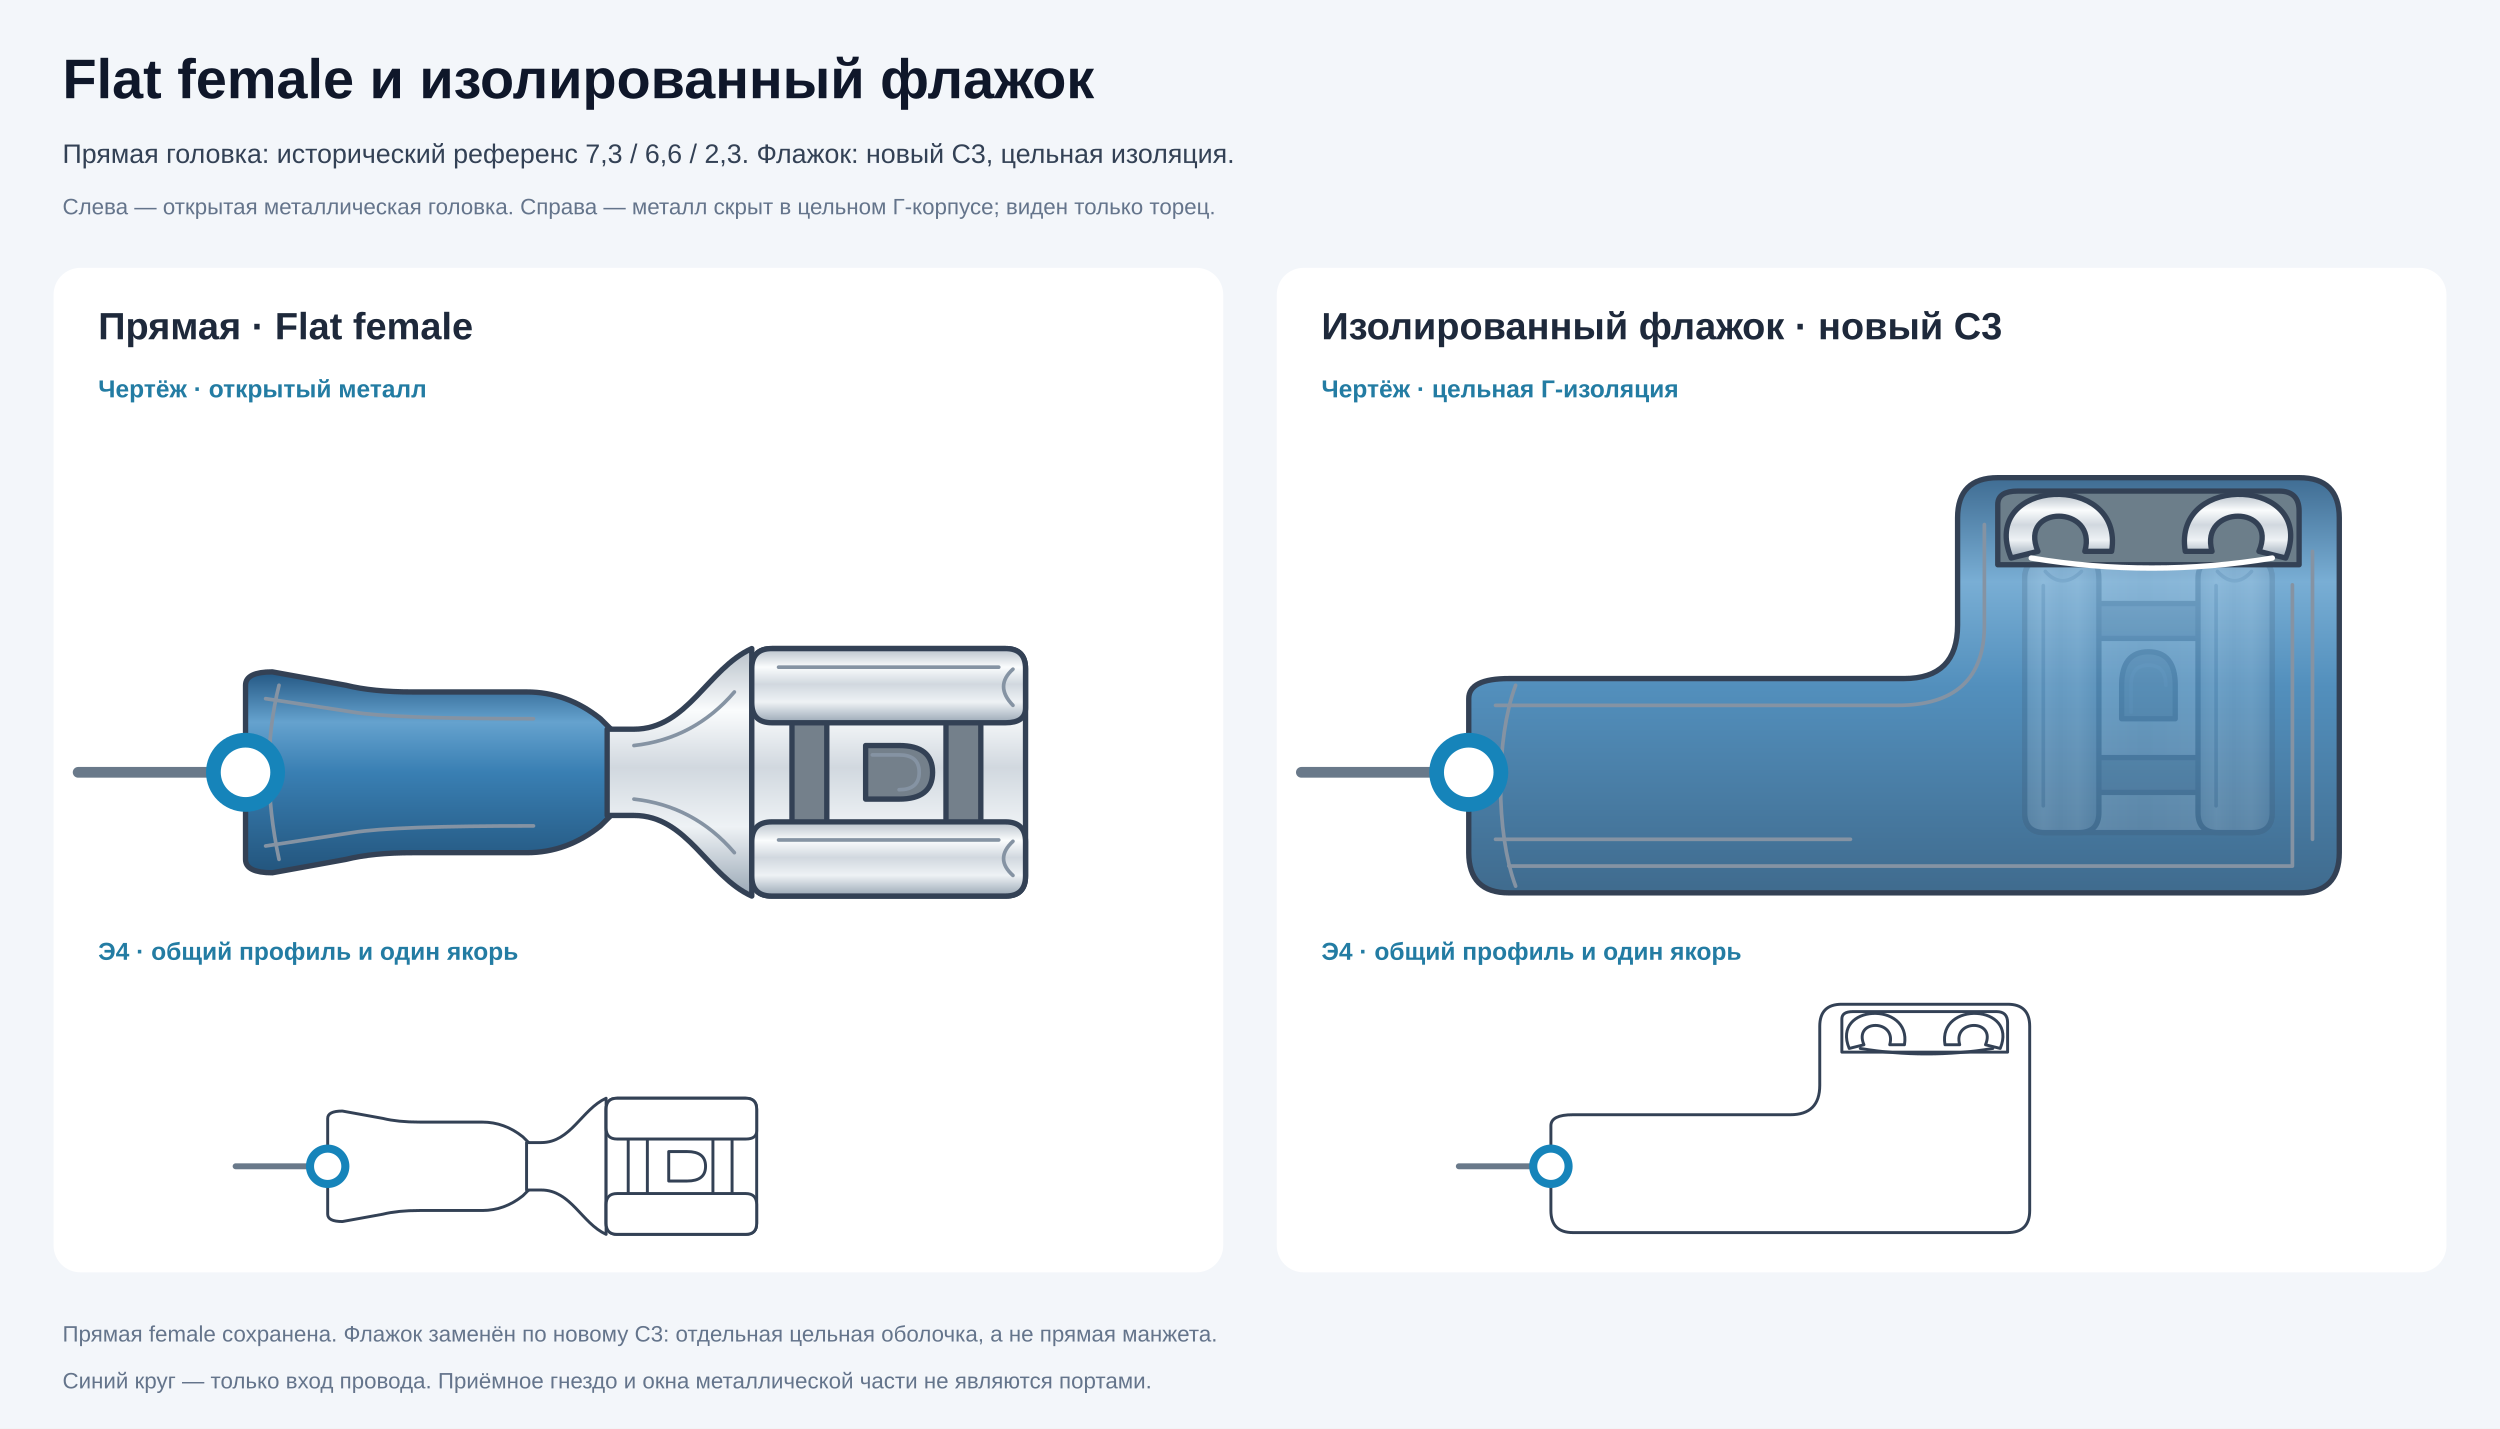
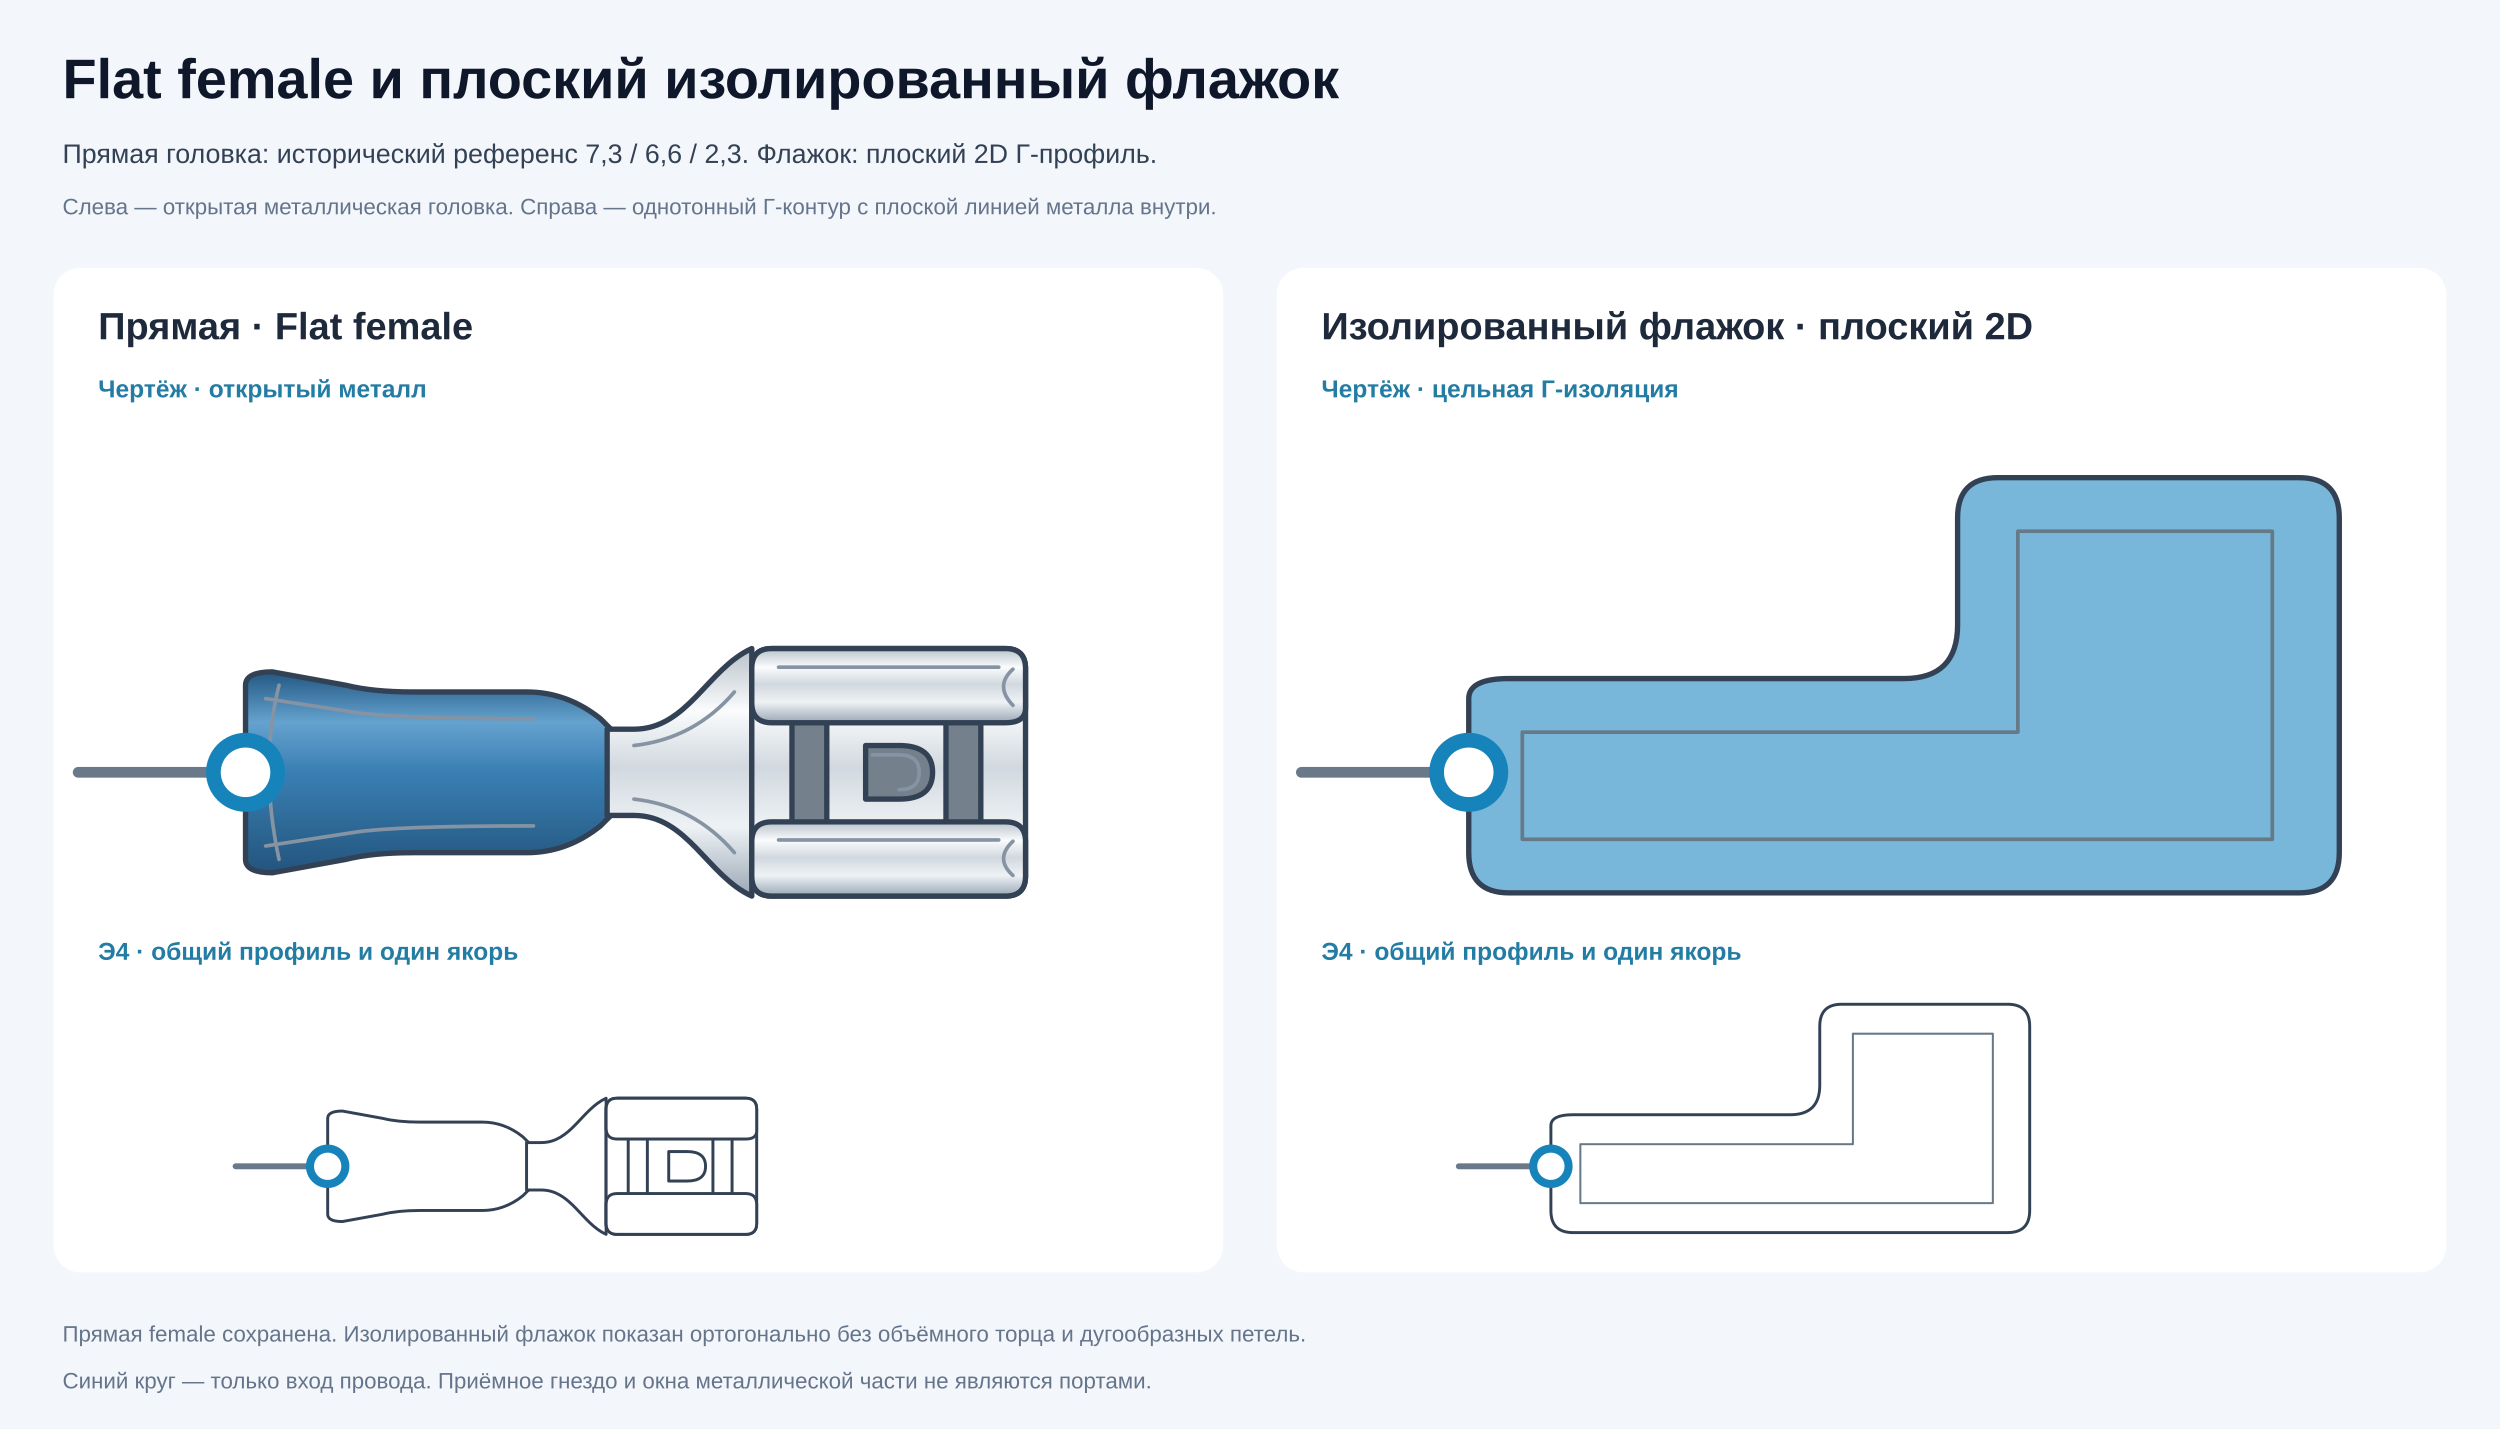
<svg xmlns="http://www.w3.org/2000/svg" width="1120" height="640" viewBox="0 0 1120 640" role="img" aria-labelledby="title">
  <style>svg{font-family:Arial,'Segoe UI',sans-serif} .geom{stroke:#334155;stroke-width:.8;stroke-linecap:round;stroke-linejoin:round} .geom text{stroke:none;stroke-width:0} .detail{stroke:#8593a3;stroke-width:.55;fill:none} .wire{stroke:#69798a;stroke-width:1.6;fill:none;stroke-linecap:round} .text{font-size:12px;fill:#334155;stroke:none} .small{font-size:10px;fill:#64748b;stroke:none} .title{font-size:25px;fill:#0f172a;font-weight:700;stroke:none} .card-title{font-size:17px;fill:#1e293b;font-weight:700;stroke:none} .view{font-size:11px;fill:#237ca3;font-weight:700;stroke:none} .badge{font-size:11px;fill:#1684ba;font-weight:700;stroke:none} .dim{stroke:#5f8f87;stroke-width:.55;fill:none} .dimtext{font-size:11px;fill:#427a70;stroke:none}</style>
  <defs>
    <linearGradient id="metal" x1="0" y1="0" x2="0" y2="1">
      <stop offset="0" stop-color="#b8c1ca" />
      <stop offset=".25" stop-color="#fafcfd" />
      <stop offset=".48" stop-color="#d1d8df" />
      <stop offset=".72" stop-color="#eef2f5" />
      <stop offset="1" stop-color="#99a7b5" />
    </linearGradient>
    <linearGradient id="red" x1="0" y1="0" x2="0" y2="1">
      <stop offset="0" stop-color="#a7383b" />
      <stop offset=".25" stop-color="#ed7778" />
      <stop offset=".48" stop-color="#d95054" />
      <stop offset=".8" stop-color="#c34347" />
      <stop offset="1" stop-color="#993439" />
    </linearGradient>
    <linearGradient id="blue" x1="0" y1="0" x2="0" y2="1">
      <stop offset="0" stop-color="#235783" />
      <stop offset=".25" stop-color="#65a2ce" />
      <stop offset=".5" stop-color="#397fb3" />
      <stop offset="1" stop-color="#23557d" />
    </linearGradient>
    <linearGradient id="yellow" x1="0" y1="0" x2="0" y2="1">
      <stop offset="0" stop-color="#b88c29" />
      <stop offset=".27" stop-color="#ffe6a1" />
      <stop offset=".55" stop-color="#e9bd4d" />
      <stop offset="1" stop-color="#b48c32" />
    </linearGradient>
  </defs>
  <rect x="0" y="0" width="1120" height="640" rx="0" fill="#f3f6fa" />
-   <text x="28" y="44" class="title">Flat female и изолированный флажок</text>
-   <text x="28" y="73" class="text">Прямая головка: исторический референс 7,3 / 6,6 / 2,3. Флажок: новый C3, цельная изоляция.</text>
-   <text x="28" y="96" class="small">Слева — открытая металлическая головка. Справа — металл скрыт в цельном Г-корпусе; виден только торец.</text>
+   <text x="28" y="44" class="title">Flat female и плоский изолированный флажок</text>
+   <text x="28" y="73" class="text">Прямая головка: исторический референс 7,3 / 6,6 / 2,3. Флажок: плоский 2D Г-профиль.</text>
+   <text x="28" y="96" class="small">Слева — открытая металлическая головка. Справа — однотонный Г-контур с плоской линией металла внутри.</text>
  <rect x="24" y="120" width="524" height="450" rx="12" fill="#ffffff" />
  <text x="44" y="152" class="card-title">Прямая · Flat female</text>
  <text x="44" y="178" class="view">Чертёж · открытый металл</text>
  <g transform="translate(14,196) scale(3)">
    <g class="geom">
      <line x1="7" y1="50" x2="32" y2="50" class="wire" />
      <path d="M32 37 Q32 35 36 35 L47 37 Q51 38 57 38 H74 Q80 38 85 42 L88 45 V55 L85 58 Q80 62 74 62 H57 Q51 62 47 63 L36 65 Q32 65 32 63 Z" fill="url(#blue)" />
      <path d="M86 43.56 H90 C98 43.56 101 34.5 107.6 31.52 V68.48 C101 65.5 98 56.44 90 56.44 H86 Z" fill="url(#metal)" />
      <g transform="translate(107.6,50)">
        <path d="M0 -15.48 Q0 -18.48 3 -18.48 H37.88 Q40.88 -18.48 40.88 -15.48 V15.48 Q40.88 18.48 37.88 18.48 H3 Q0 18.48 0 15.48 Z" fill="url(#metal)" />
        <rect x="6" y="-8.2" width="5.2" height="16.4" rx="0.5" fill="#74808b" />
        <rect x="29" y="-8.2" width="5.2" height="16.4" rx="0.5" fill="#74808b" />
        <path d="M17 -4 H22 Q27 -4 27 0 Q27 4 22 4 H17 Z" fill="#74808b" />
        <path d="M3 -18.48 H37.88 Q40.88 -18.48 40.88 -15.48 V-9.6 Q40.88 -7.4 37.88 -7.4 H3 Q0 -7.4 0 -10.4 V-15.48 Q0 -18.48 3 -18.48 Z" fill="url(#metal)" />
        <path d="M3 7.4 H37.88 Q40.88 7.4 40.88 10.4 V15.48 Q40.88 18.48 37.88 18.48 H3 Q0 18.48 0 15.48 V10.4 Q0 7.4 3 7.4 Z" fill="url(#metal)" />
        <path d="M4 -15.7 H36.88 M4 10.1 H36.88 M18 -2.6 H22 Q25 -2.6 25 0 Q25 2.6 22 2.6" fill="none" class="detail" />
        <path d="M39 -15.4 Q36.2 -12.9 39 -10 M39 10.3 Q36.2 12.9 39 15.4" fill="none" class="detail" />
      </g>
      <path d="M35 39 L48 41 Q54 42 75 42 M35 61 L48 59 Q54 58 75 58 M37 37 Q34 49 37 63" fill="none" class="detail" />
      <path d="M90 46 Q99 45 105 38 M90 54 Q99 55 105 62" fill="none" class="detail" />
    </g>
    <circle cx="32" cy="50" r="4.8" fill="#ffffff" data-role="wire-entry" stroke="#1684ba" stroke-width="2.2" />
  </g>
  <text x="44" y="430" class="view">Э4 · общий профиль и один якорь</text>
  <g transform="translate(94,440) scale(1.65)">
    <g class="geom">
      <line x1="7" y1="50" x2="32" y2="50" class="wire" />
      <path d="M32 37 Q32 35 36 35 L47 37 Q51 38 57 38 H74 Q80 38 85 42 L88 45 V55 L85 58 Q80 62 74 62 H57 Q51 62 47 63 L36 65 Q32 65 32 63 Z" fill="#fff" />
      <path d="M86 43.56 H90 C98 43.56 101 34.5 107.6 31.52 V68.48 C101 65.5 98 56.44 90 56.44 H86 Z" fill="#fff" />
      <g transform="translate(107.6,50)">
        <path d="M0 -15.48 Q0 -18.48 3 -18.48 H37.88 Q40.88 -18.48 40.88 -15.48 V15.48 Q40.88 18.48 37.88 18.48 H3 Q0 18.48 0 15.48 Z" fill="#fff" />
        <rect x="6" y="-8.2" width="5.2" height="16.4" rx="0.5" fill="#fff" />
        <rect x="29" y="-8.2" width="5.2" height="16.4" rx="0.5" fill="#fff" />
        <path d="M17 -4 H22 Q27 -4 27 0 Q27 4 22 4 H17 Z" fill="#fff" />
        <path d="M3 -18.48 H37.88 Q40.88 -18.48 40.88 -15.48 V-9.6 Q40.88 -7.4 37.88 -7.4 H3 Q0 -7.4 0 -10.4 V-15.48 Q0 -18.48 3 -18.48 Z" fill="#fff" />
        <path d="M3 7.4 H37.88 Q40.88 7.4 40.88 10.4 V15.48 Q40.88 18.48 37.88 18.48 H3 Q0 18.48 0 15.48 V10.4 Q0 7.4 3 7.4 Z" fill="#fff" />
      </g>
    </g>
    <circle cx="32" cy="50" r="4.8" fill="#ffffff" data-role="wire-entry" stroke="#1684ba" stroke-width="2.2" />
  </g>
  <rect x="572" y="120" width="524" height="450" rx="12" fill="#ffffff" />
-   <text x="592" y="152" class="card-title">Изолированный флажок · новый C3</text>
+   <text x="592" y="152" class="card-title">Изолированный флажок · плоский 2D</text>
  <text x="592" y="178" class="view">Чертёж · цельная Г-изоляция</text>
  <g transform="translate(562,196) scale(3)">
    <g class="geom">
      <line x1="7" y1="50" x2="32" y2="50" class="wire" />
-       <path d="M32 39 Q32 36 38 36 H97 Q105 36 105 28 V12 Q105 6 111 6 H156 Q162 6 162 12 V62 Q162 68 156 68 H38 Q32 68 32 62 Z" fill="url(#blue)" fill-opacity=".87" />
-       <g opacity=".16" transform="translate(133.5,59) rotate(-90)">
-         <path d="M0 -15.48 Q0 -18.48 3 -18.48 H37.88 Q40.88 -18.48 40.88 -15.48 V15.48 Q40.88 18.48 37.88 18.48 H3 Q0 18.48 0 15.48 Z" fill="url(#metal)" />
-         <rect x="6" y="-8.2" width="5.2" height="16.4" rx="0.5" fill="#74808b" />
-         <rect x="29" y="-8.2" width="5.2" height="16.4" rx="0.5" fill="#74808b" />
-         <path d="M17 -4 H22 Q27 -4 27 0 Q27 4 22 4 H17 Z" fill="#74808b" />
-         <path d="M3 -18.48 H37.88 Q40.88 -18.48 40.88 -15.48 V-9.6 Q40.88 -7.4 37.88 -7.4 H3 Q0 -7.4 0 -10.4 V-15.48 Q0 -18.48 3 -18.48 Z" fill="url(#metal)" />
-         <path d="M3 7.4 H37.88 Q40.88 7.4 40.88 10.4 V15.48 Q40.88 18.48 37.88 18.48 H3 Q0 18.48 0 15.48 V10.4 Q0 7.4 3 7.4 Z" fill="url(#metal)" />
-         <path d="M4 -15.7 H36.88 M4 10.1 H36.88 M18 -2.6 H22 Q25 -2.6 25 0 Q25 2.6 22 2.6" fill="none" class="detail" />
-         <path d="M39 -15.4 Q36.2 -12.9 39 -10 M39 10.3 Q36.2 12.9 39 15.4" fill="none" class="detail" />
-       </g>
-       <path d="M111 10 Q111 8 114 8 H153 Q156 8 156 11 V19 H111 Z" fill="#6c7e8a" />
-       <path d="M113 18 C108 6 130 5 128 17 L124 17 C126 10 114 10 117 17 Z" fill="url(#metal)" />
-       <path d="M139 17 C137 5 159 6 154 18 L150 17 C153 10 141 10 143 17 Z" fill="url(#metal)" />
-       <path d="M116 18 Q134 21 152 18" fill="none" stroke="#fff" />
-       <path d="M36 40 H96 Q109 40 109 28 V13 M38 64 H155 V22 M158 17 V60 M36 60 H89" fill="none" class="detail" />
-       <path d="M39 37 C36 45 36 59 39 67" fill="none" class="detail" />
+       <path d="M32 39 Q32 36 38 36 H97 Q105 36 105 28 V12 Q105 6 111 6 H156 Q162 6 162 12 V62 Q162 68 156 68 H38 Q32 68 32 62 Z" fill="#78b7da" />
+       <path d="M40 44 H114 V14 H152 V60 H40 Z" fill="none" stroke="#657987" stroke-width=".55" />
    </g>
    <circle cx="32" cy="50" r="4.8" fill="#ffffff" data-role="wire-entry" stroke="#1684ba" stroke-width="2.2" />
  </g>
  <text x="592" y="430" class="view">Э4 · общий профиль и один якорь</text>
  <g transform="translate(642,440) scale(1.65)">
    <g class="geom">
      <line x1="7" y1="50" x2="32" y2="50" class="wire" />
-       <path d="M32 39 Q32 36 38 36 H97 Q105 36 105 28 V12 Q105 6 111 6 H156 Q162 6 162 12 V62 Q162 68 156 68 H38 Q32 68 32 62 Z" fill="#fff" fill-opacity="1" />
-       <path d="M111 10 Q111 8 114 8 H153 Q156 8 156 11 V19 H111 Z" fill="#fff" />
-       <path d="M113 18 C108 6 130 5 128 17 L124 17 C126 10 114 10 117 17 Z" fill="#fff" />
-       <path d="M139 17 C137 5 159 6 154 18 L150 17 C153 10 141 10 143 17 Z" fill="#fff" />
-       <path d="M116 18 Q134 21 152 18" fill="none" />
+       <path d="M32 39 Q32 36 38 36 H97 Q105 36 105 28 V12 Q105 6 111 6 H156 Q162 6 162 12 V62 Q162 68 156 68 H38 Q32 68 32 62 Z" fill="#fff" />
+       <path d="M40 44 H114 V14 H152 V60 H40 Z" fill="none" stroke="#657987" stroke-width=".55" />
    </g>
    <circle cx="32" cy="50" r="4.8" fill="#ffffff" data-role="wire-entry" stroke="#1684ba" stroke-width="2.2" />
  </g>
-   <text x="28" y="601" class="small">Прямая female сохранена. Флажок заменён по новому C3: отдельная цельная оболочка, а не прямая манжета.</text>
+   <text x="28" y="601" class="small">Прямая female сохранена. Изолированный флажок показан ортогонально без объёмного торца и дугообразных петель.</text>
  <text x="28" y="622" class="small">Синий круг — только вход провода. Приёмное гнездо и окна металлической части не являются портами.</text>
</svg>
